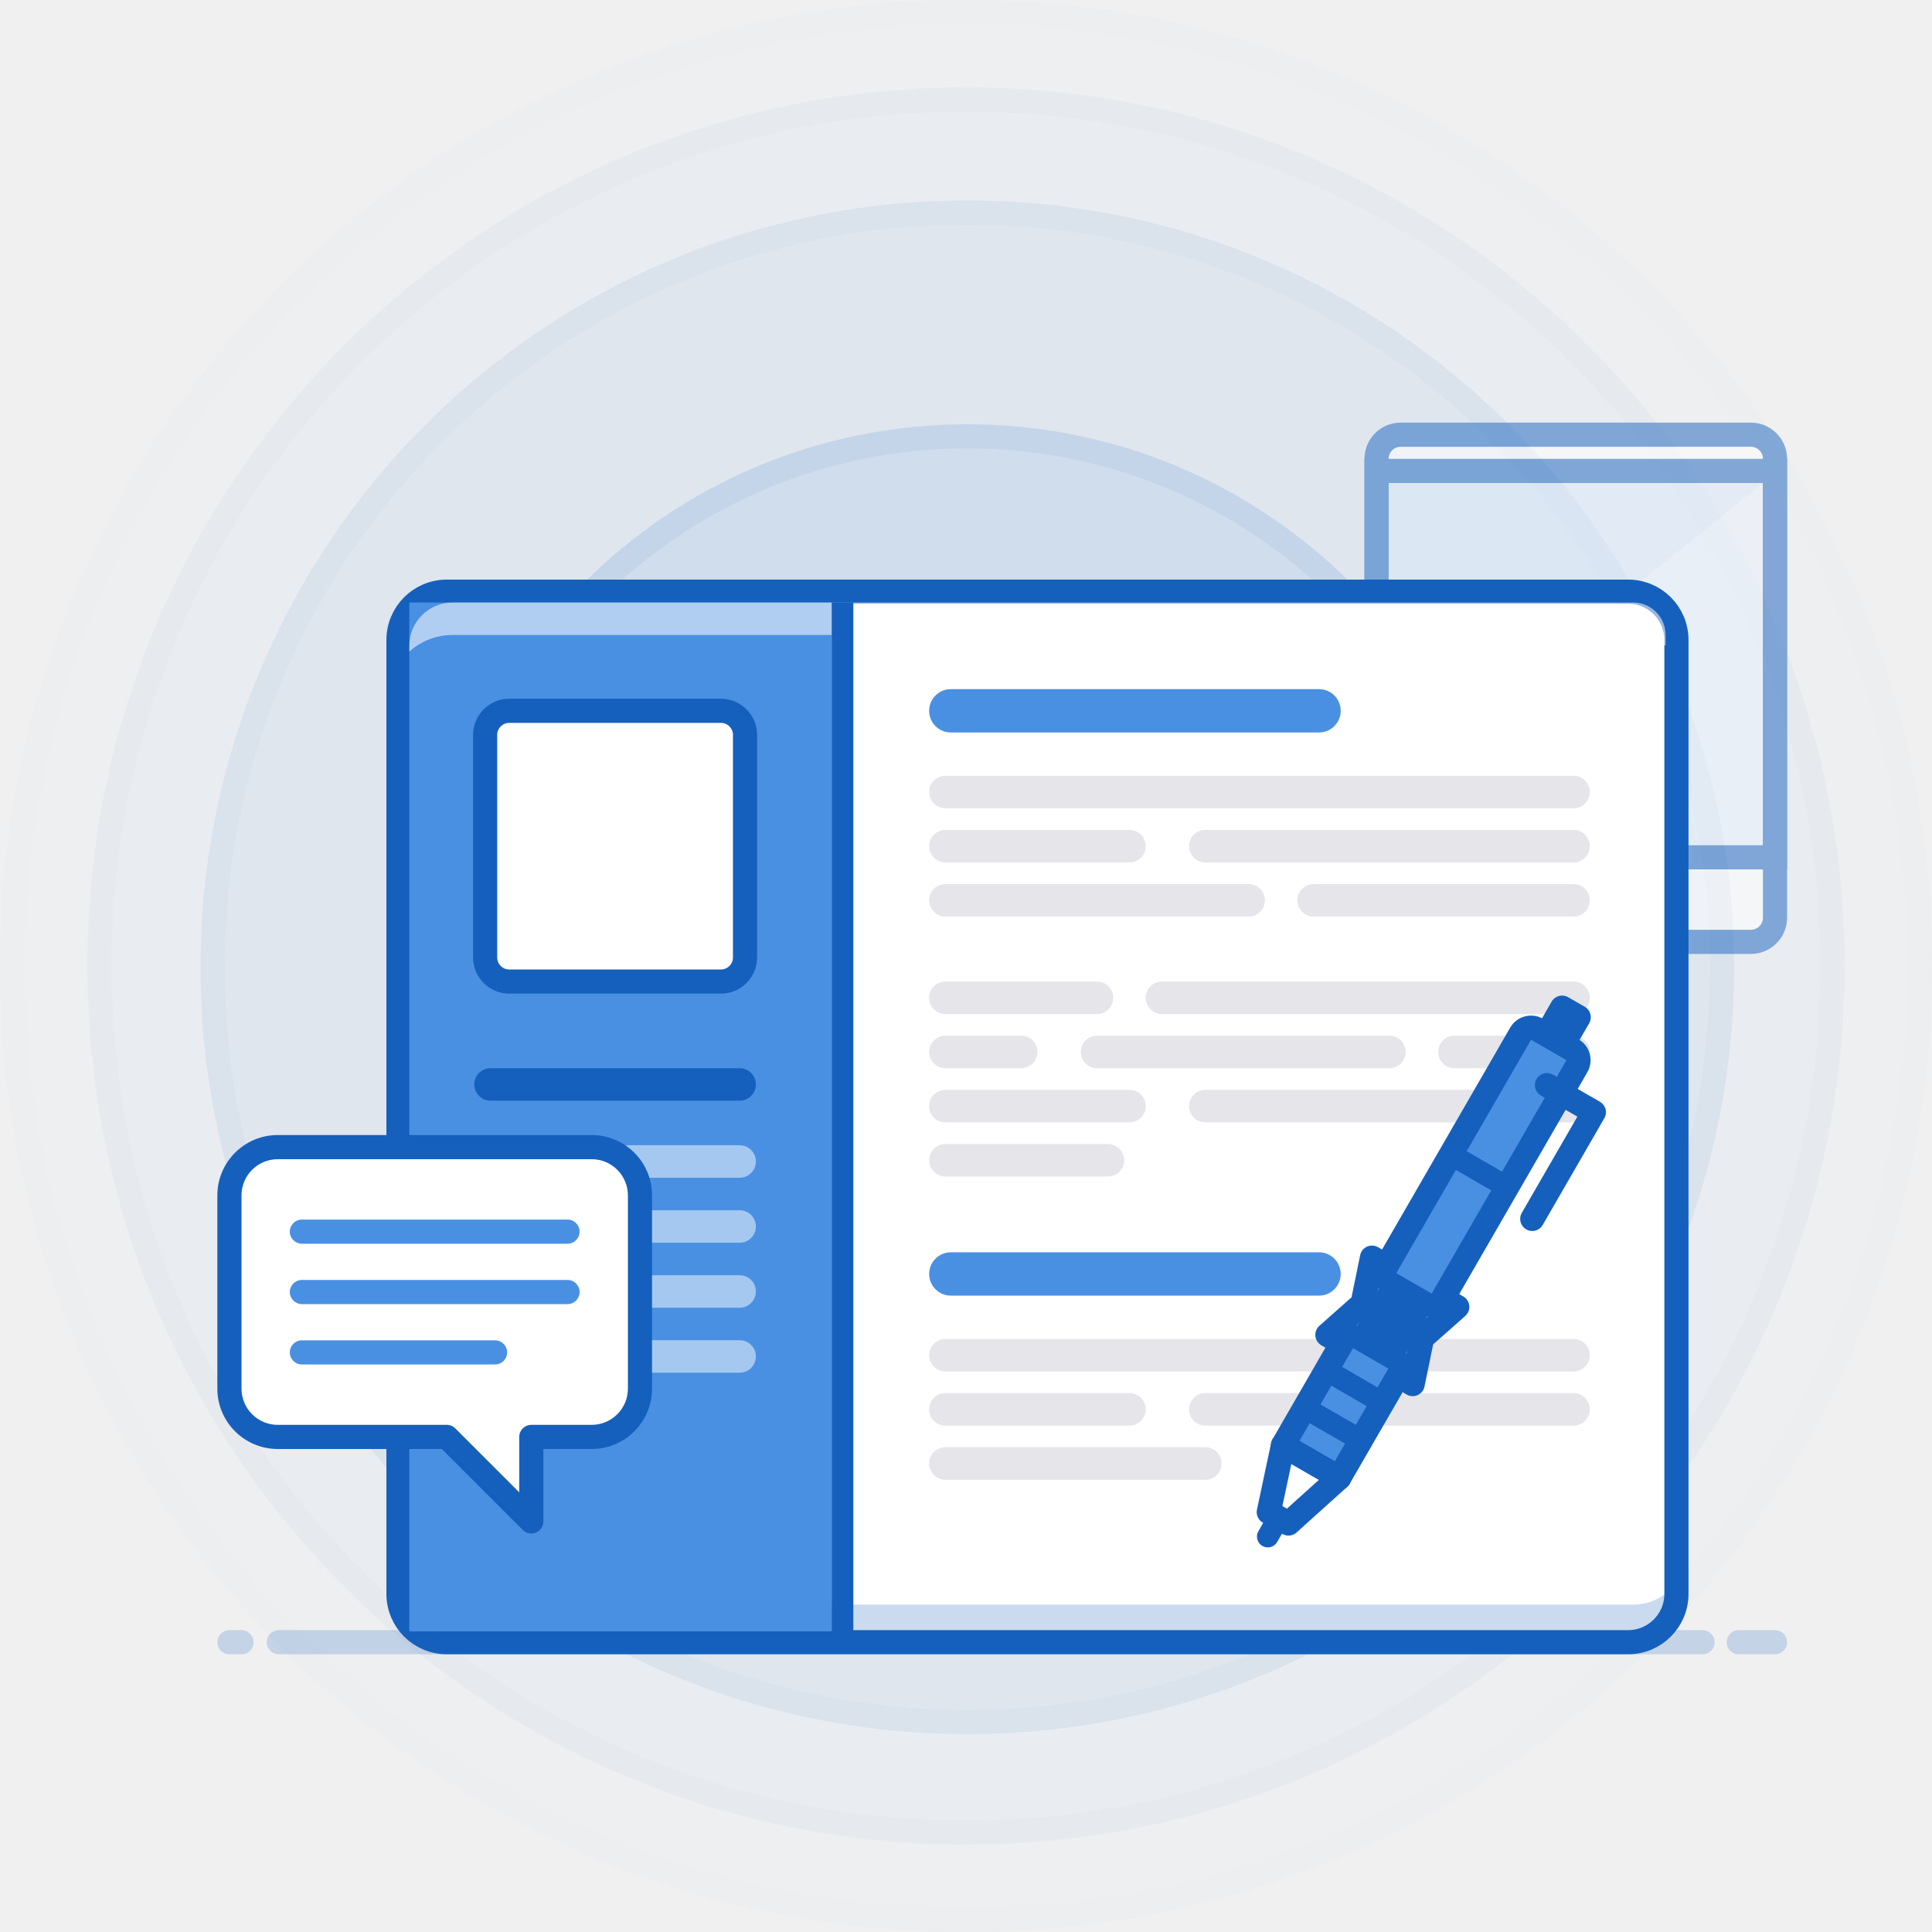
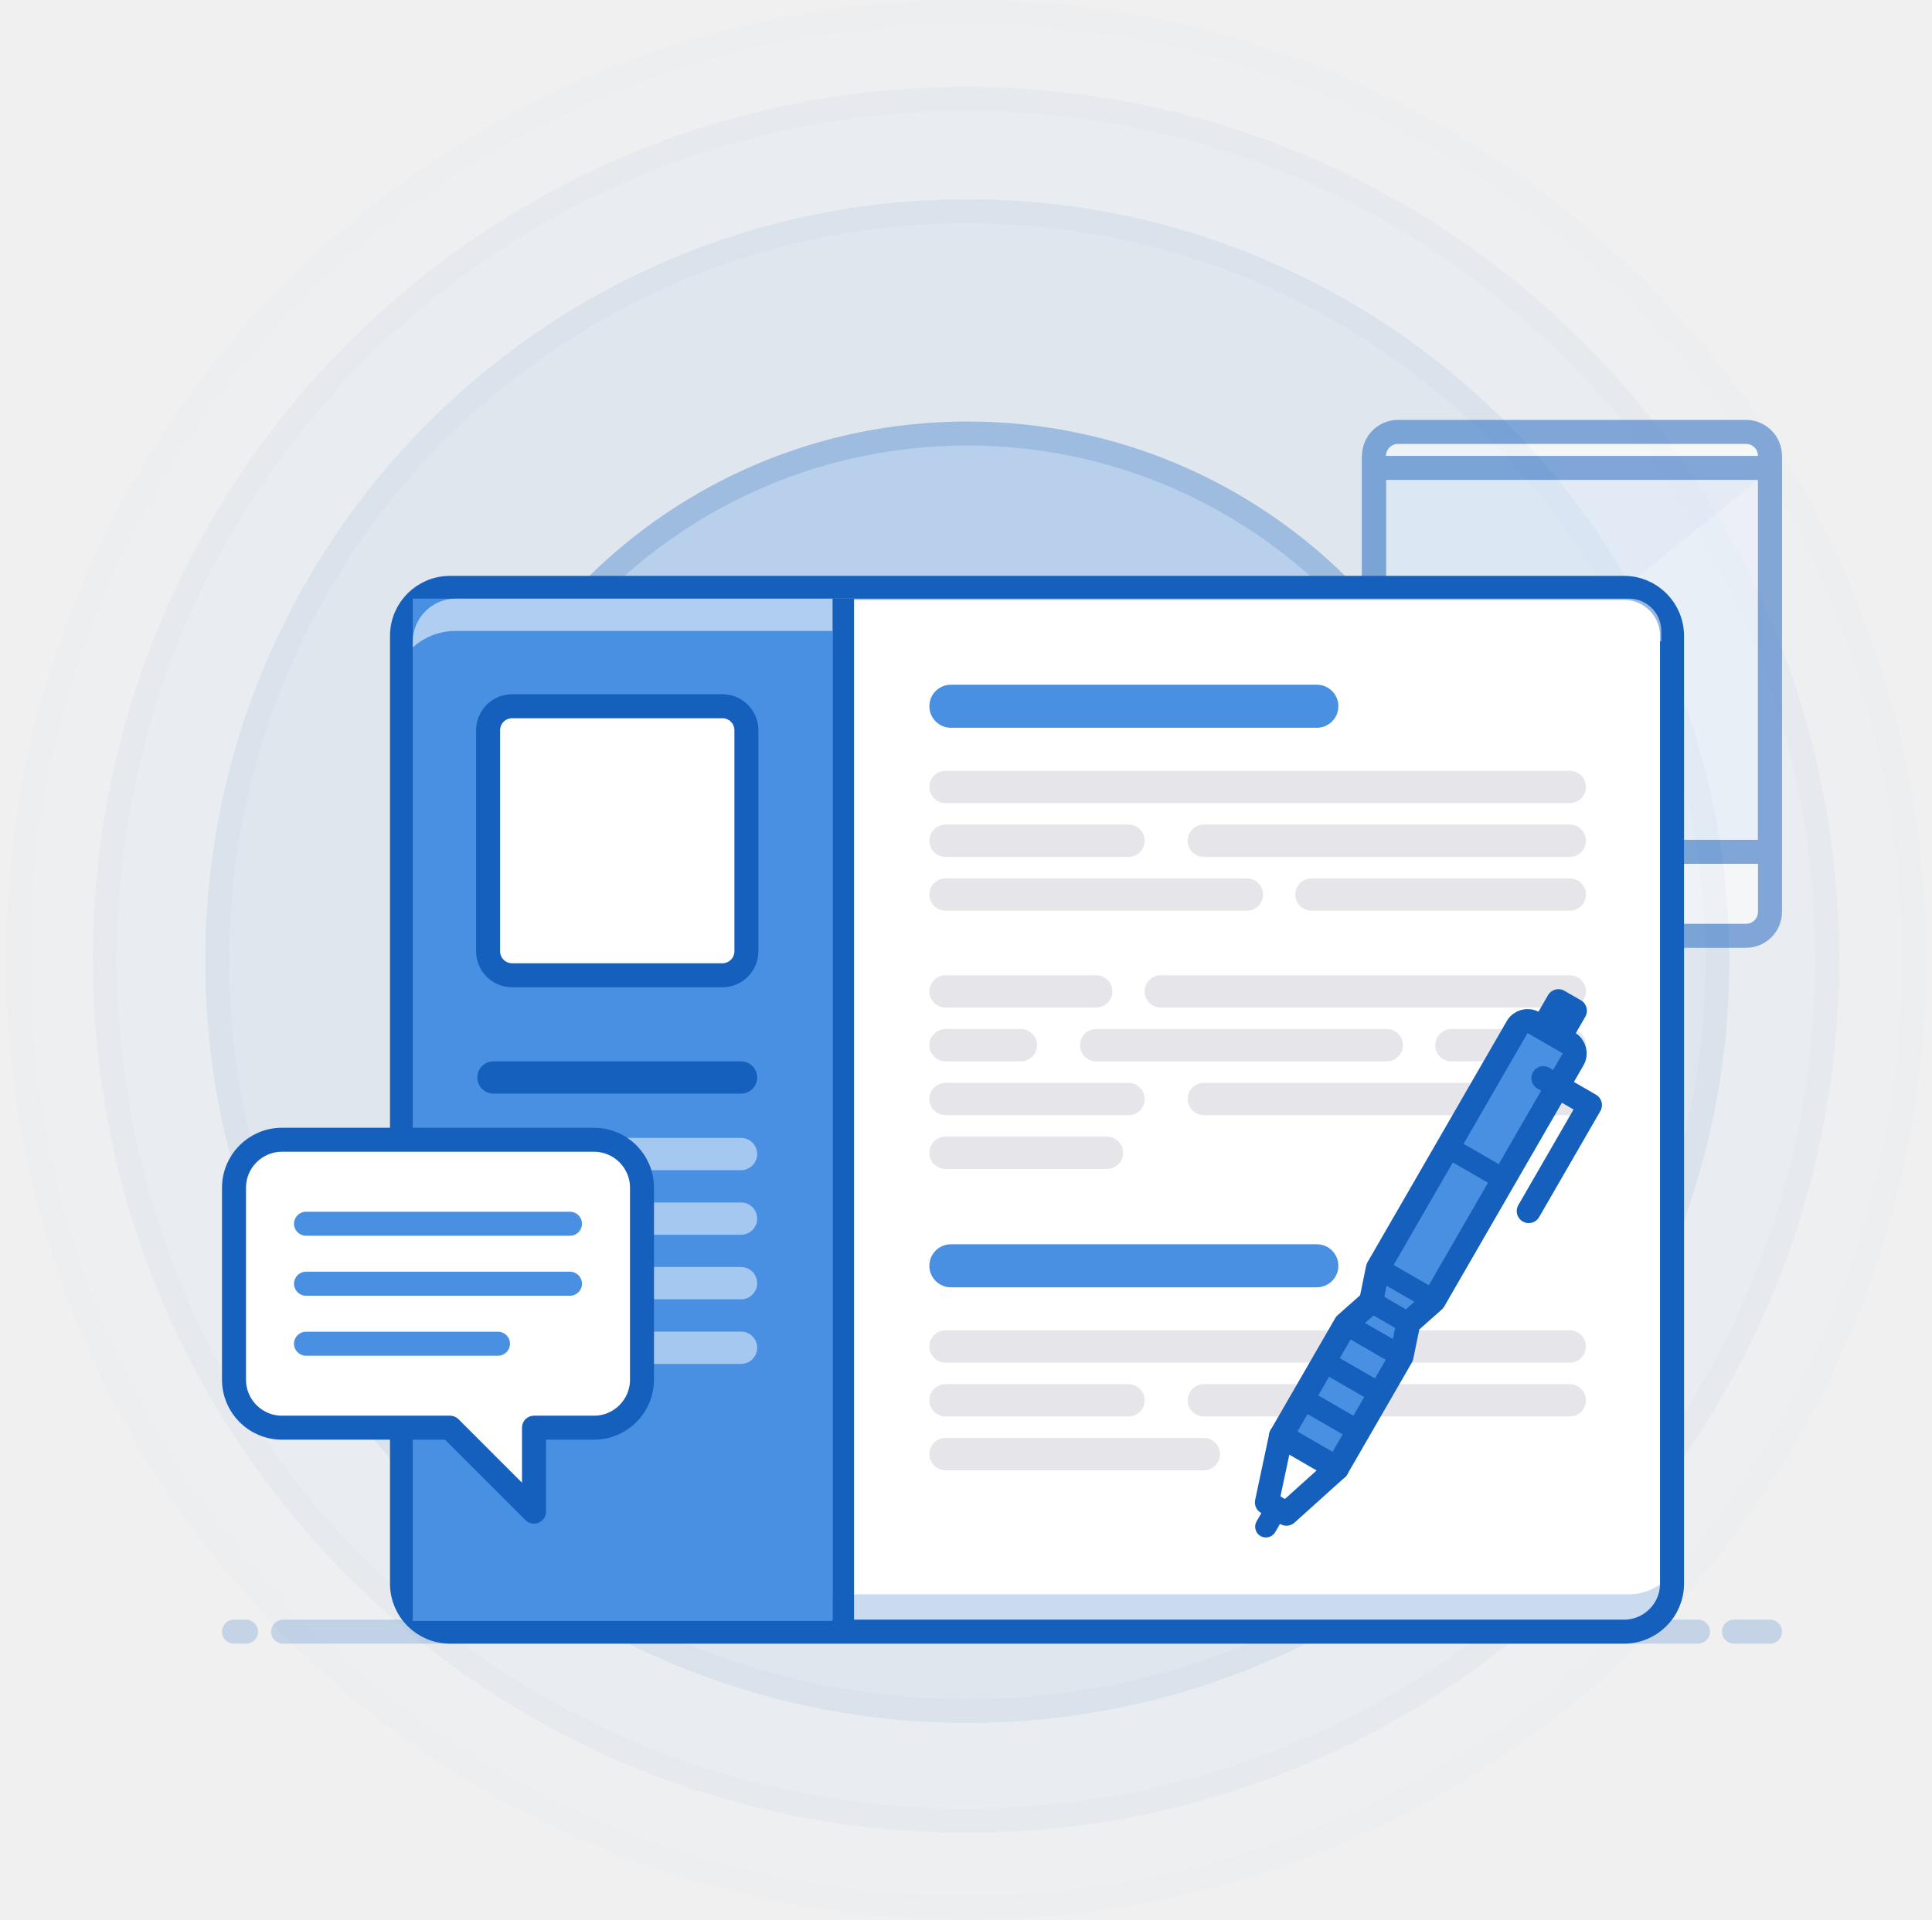
- <svg xmlns="http://www.w3.org/2000/svg" width="160" height="160" viewBox="0 0 160 160" fill="none">
-   <g id="Group 43">
-     <g id="Rings" opacity="0.4">
-       <path id="Oval" opacity="0.4" fill-rule="evenodd" clip-rule="evenodd" d="M80.106 124.078C104.391 124.078 124.078 104.391 124.078 80.106C124.078 55.822 104.391 36.135 80.106 36.135C55.822 36.135 36.135 55.822 36.135 80.106C36.135 104.391 55.822 124.078 80.106 124.078Z" fill="#4A90E2" fill-opacity="0.8" stroke="#1560BD" stroke-width="2" />
-       <path id="Oval_2" opacity="0.2" fill-rule="evenodd" clip-rule="evenodd" d="M80.106 142.604C114.623 142.604 142.604 114.623 142.604 80.106C142.604 45.59 114.623 17.609 80.106 17.609C45.59 17.609 17.609 45.59 17.609 80.106C17.609 114.623 45.59 142.604 80.106 142.604Z" fill="#4A90E2" fill-opacity="0.8" stroke="#1560BD" stroke-width="2" />
-       <path id="Oval_3" opacity="0.1" fill-rule="evenodd" clip-rule="evenodd" d="M80 151.76C119.632 151.76 151.76 119.632 151.76 80C151.76 40.368 119.632 8.24 80 8.24C40.368 8.24 8.24 40.368 8.24 80C8.24 119.632 40.368 151.76 80 151.76Z" fill="#4A90E2" fill-opacity="0.8" stroke="#1560BD" stroke-width="2" />
-       <path id="Oval_4" opacity="0.04" fill-rule="evenodd" clip-rule="evenodd" d="M80 159C123.63 159 159 123.63 159 80C159 36.37 123.63 1 80 1C36.37 1 1 36.37 1 80C1 123.63 36.37 159 80 159Z" fill="#4A90E2" fill-opacity="0.8" stroke="#1560BD" stroke-width="2" />
-       <path id="Oval_5" opacity="0.4" fill-rule="evenodd" clip-rule="evenodd" d="M80.106 99.803C90.985 99.803 99.803 90.985 99.803 80.106C99.803 69.228 90.985 60.41 80.106 60.41C69.228 60.41 60.41 69.228 60.41 80.106C60.41 90.985 69.228 99.803 80.106 99.803Z" fill="#4A90E2" fill-opacity="0.8" stroke="#1560BD" stroke-width="2" />
-     </g>
-     <g id="News">
-       <g id="Group 4" opacity="0.5">
-         <rect id="Rectangle" x="114" y="36" width="33" height="42" rx="2" fill="white" stroke="#1560BD" stroke-width="2" />
-         <rect id="Rectangle_2" x="114" y="39" width="33" height="32" fill="#4A90E2" fill-opacity="0.12" stroke="#1560BD" stroke-width="2" />
-         <path id="Rectangle_3" opacity="0.1" fill-rule="evenodd" clip-rule="evenodd" d="M115 40H146L115 65V40Z" fill="#4A90E2" />
-         <path id="Oval_6" d="M131 74.5C131 74.776 130.776 75 130.5 75C130.224 75 130 74.776 130 74.5C130 74.224 130.224 74 130.5 74C130.776 74 131 74.224 131 74.5Z" fill="#4A90E2" stroke="#1560BD" stroke-width="2" />
+ <svg xmlns="http://www.w3.org/2000/svg" width="161px" height="160px" viewBox="0 0 161 160" version="1.1">
+   <g id="Illustration" stroke="none" stroke-width="1" fill="none" fill-rule="evenodd">
+     <g id="icon-03" transform="translate(1.5, 1)">
+       <g id="Rings" opacity="0.4" fill="#4A90E2" fill-opacity="0.8" stroke="#1560BD" stroke-width="2">
+         <circle id="Oval" cx="79.106" cy="79.106" r="43.972" />
+         <circle id="Oval" opacity="0.2" cx="79.106" cy="79.106" r="62.497" />
+         <circle id="Oval" opacity="0.1" cx="79" cy="79" r="71.76" />
+         <circle id="Oval" opacity="0.04" cx="79" cy="79" r="79" />
+         <circle id="Oval" cx="79.106" cy="79.106" r="19.697" />
      </g>
-       <path id="Path 4" opacity="0.2" d="M23.093 136H141" stroke="#1560BD" stroke-width="2" stroke-linecap="round" />
-       <path id="Path 4_2" opacity="0.2" d="M19 136H20" stroke="#1560BD" stroke-width="2" stroke-linecap="round" />
-       <path id="Path 4_3" opacity="0.2" d="M144 136H147" stroke="#1560BD" stroke-width="2" stroke-linecap="round" />
-     </g>
-     <g id="Group 42">
-       <rect id="Rectangle_4" x="33" y="49" width="105.835" height="87" rx="4" fill="white" stroke="#1560BD" stroke-width="2" />
-       <path id="Combined Shape" opacity="0.12" d="M33.897 131.516L33.938 131.552C34.829 132.334 35.982 132.827 37.252 132.881L37.465 132.886L135.247 132.886L135.448 132.881L135.652 132.867C136.46 132.791 137.204 132.505 137.83 132.065L137.938 131.985V132.886C137.938 134.322 136.81 135.503 135.382 135.573L135.225 135.577L37.484 135.577C35.503 135.577 33.897 133.97 33.897 131.989V131.516Z" fill="#1560BD" />
-       <path id="Combined Shape_2" opacity="0.12" d="M33.897 131.516L33.938 131.552C34.829 132.334 35.982 132.827 37.252 132.881L37.465 132.886L135.247 132.886L135.448 132.881L135.652 132.867C136.46 132.791 137.204 132.505 137.83 132.065L137.938 131.985V132.886C137.938 134.322 136.81 135.503 135.382 135.573L135.225 135.577L37.484 135.577C35.503 135.577 33.897 133.97 33.897 131.989V131.516Z" fill="#1560BD" />
-       <rect id="Rectangle_5" x="33.897" y="49.897" width="34.979" height="85.206" fill="#4A90E2" />
-       <rect id="Rectangle_6" x="40.175" y="58.866" width="21.526" height="22.423" rx="2" fill="white" stroke="#1560BD" stroke-width="2" />
-       <rect id="Rectangle_7" x="76.948" y="57.072" width="34.083" height="3.588" rx="1.794" fill="#4A90E2" />
-       <rect id="Rectangle_8" x="39.278" y="88.464" width="23.32" height="2.691" rx="1.345" fill="#1560BD" />
-       <rect id="Rectangle_9" opacity="0.5" x="39.278" y="94.845" width="23.32" height="2.691" rx="1.345" fill="white" />
-       <rect id="Rectangle_10" opacity="0.5" x="39.278" y="100.227" width="23.32" height="2.691" rx="1.345" fill="white" />
-       <rect id="Rectangle_11" opacity="0.5" x="39.278" y="105.608" width="23.32" height="2.691" rx="1.345" fill="white" />
-       <rect id="Rectangle_12" opacity="0.5" x="39.278" y="110.99" width="23.32" height="2.691" rx="1.345" fill="white" />
-       <rect id="Rectangle_13" x="76.948" y="64.247" width="54.711" height="2.691" rx="1.345" fill="#E5E5EA" />
-       <rect id="Rectangle_14" x="76.948" y="94.742" width="16.144" height="2.691" rx="1.345" fill="#E5E5EA" />
-       <rect id="Rectangle_15" x="76.948" y="90.258" width="17.938" height="2.691" rx="1.345" fill="#E5E5EA" />
-       <rect id="Rectangle_16" x="98.474" y="90.258" width="33.186" height="2.691" rx="1.345" fill="#E5E5EA" />
-       <rect id="Rectangle_17" x="76.948" y="68.732" width="17.938" height="2.691" rx="1.345" fill="#E5E5EA" />
-       <rect id="Rectangle_18" x="98.474" y="68.732" width="33.186" height="2.691" rx="1.345" fill="#E5E5EA" />
-       <rect id="Rectangle_19" x="76.948" y="73.217" width="27.804" height="2.691" rx="1.345" fill="#E5E5EA" />
-       <rect id="Rectangle_20" x="76.948" y="103.711" width="34.083" height="3.588" rx="1.794" fill="#4A90E2" />
-       <rect id="Rectangle_21" x="76.948" y="110.887" width="54.711" height="2.691" rx="1.345" fill="#E5E5EA" />
-       <rect id="Rectangle_22" x="76.948" y="115.371" width="17.938" height="2.691" rx="1.345" fill="#E5E5EA" />
-       <rect id="Rectangle_23" x="98.474" y="115.371" width="33.186" height="2.691" rx="1.345" fill="#E5E5EA" />
-       <rect id="Rectangle_24" x="76.948" y="119.856" width="24.216" height="2.691" rx="1.345" fill="#E5E5EA" />
-       <rect id="Rectangle_25" x="107.443" y="73.217" width="24.216" height="2.691" rx="1.345" fill="#E5E5EA" />
-       <rect id="Rectangle_26" x="76.948" y="81.289" width="15.247" height="2.691" rx="1.345" fill="#E5E5EA" />
-       <rect id="Rectangle_27" x="89.505" y="85.773" width="26.907" height="2.691" rx="1.345" fill="#E5E5EA" />
-       <rect id="Rectangle_28" x="119.103" y="85.773" width="12.557" height="2.691" rx="1.345" fill="#E5E5EA" />
-       <rect id="Rectangle_29" x="94.887" y="81.289" width="36.773" height="2.691" rx="1.345" fill="#E5E5EA" />
-       <rect id="Rectangle_30" x="76.948" y="85.773" width="8.969" height="2.691" rx="1.345" fill="#E5E5EA" />
-       <path id="Combined Shape_3" opacity="0.556" d="M33.897 53.958L33.938 53.922C34.829 53.14 35.982 52.647 37.252 52.593L37.465 52.588L135.247 52.588L135.448 52.593L135.652 52.607C136.46 52.683 137.204 52.968 137.83 53.409L137.938 53.488V52.588C137.938 51.152 136.81 49.971 135.382 49.901L135.225 49.897L37.484 49.897C35.503 49.897 33.897 51.503 33.897 53.485V53.958Z" fill="white" />
-       <g id="Group 41">
-         <g id="Combined Shape_4">
-           <path fill-rule="evenodd" clip-rule="evenodd" d="M127.297 85.241C126.818 84.965 126.207 85.129 125.931 85.607L114.822 104.847L113.621 104.153L113.343 105.513L112.841 107.965L110.968 109.625L109.93 110.546L111.132 111.24L106.25 119.695L110.911 122.385L115.792 113.93L116.994 114.624L117.272 113.265L117.774 110.813L119.646 109.152L120.684 108.232L119.483 107.538L130.591 88.298C130.867 87.82 130.703 87.208 130.225 86.932L127.297 85.241ZM115.737 110.791L113.878 109.718L113.333 110.201L115.591 111.505L115.737 110.791ZM116.737 109.059L117.281 108.576L115.024 107.273L114.878 107.986L116.737 109.059Z" fill="#4A90E2" />
-           <path d="M125.931 85.607L125.065 85.107L125.931 85.607ZM114.822 104.847L114.322 105.713C114.552 105.846 114.825 105.882 115.081 105.813C115.337 105.744 115.556 105.577 115.688 105.347L114.822 104.847ZM113.621 104.153L114.121 103.287C113.842 103.127 113.504 103.11 113.211 103.241C112.918 103.373 112.706 103.638 112.641 103.953L113.621 104.153ZM113.343 105.513L114.322 105.713L114.322 105.713L113.343 105.513ZM112.841 107.965L113.504 108.713C113.666 108.569 113.777 108.377 113.821 108.165L112.841 107.965ZM110.968 109.625L111.632 110.374L111.632 110.374L110.968 109.625ZM109.93 110.546L109.267 109.798C109.026 110.011 108.903 110.327 108.935 110.647C108.968 110.967 109.152 111.251 109.43 111.412L109.93 110.546ZM111.132 111.24L111.998 111.74C112.274 111.261 112.11 110.65 111.632 110.374L111.132 111.24ZM106.25 119.695L105.384 119.195C105.108 119.673 105.272 120.284 105.75 120.561L106.25 119.695ZM110.911 122.385L110.411 123.251C110.889 123.527 111.501 123.364 111.777 122.885L110.911 122.385ZM115.792 113.93L116.292 113.064C115.814 112.788 115.202 112.952 114.926 113.43L115.792 113.93ZM116.994 114.624L116.494 115.49C116.772 115.651 117.111 115.668 117.404 115.536C117.697 115.404 117.909 115.14 117.973 114.825L116.994 114.624ZM117.272 113.265L116.292 113.064L116.292 113.064L117.272 113.265ZM117.774 110.813L117.11 110.065C116.948 110.208 116.837 110.4 116.794 110.612L117.774 110.813ZM119.646 109.152L118.983 108.404L118.983 108.404L119.646 109.152ZM120.684 108.232L121.348 108.98C121.588 108.767 121.712 108.451 121.679 108.131C121.647 107.811 121.463 107.526 121.184 107.366L120.684 108.232ZM119.483 107.538L118.617 107.038C118.484 107.268 118.448 107.541 118.517 107.797C118.586 108.053 118.753 108.271 118.983 108.404L119.483 107.538ZM130.591 88.298L131.457 88.798L130.591 88.298ZM113.878 109.718L114.378 108.852C114.005 108.637 113.537 108.685 113.215 108.97L113.878 109.718ZM115.737 110.791L116.716 110.992C116.803 110.57 116.609 110.141 116.237 109.925L115.737 110.791ZM113.333 110.201L112.67 109.453C112.429 109.666 112.306 109.982 112.338 110.302C112.371 110.622 112.555 110.907 112.833 111.067L113.333 110.201ZM115.591 111.505L115.091 112.371C115.369 112.531 115.708 112.548 116.001 112.417C116.294 112.285 116.506 112.02 116.57 111.705L115.591 111.505ZM117.281 108.576L117.945 109.324C118.185 109.111 118.309 108.795 118.276 108.475C118.244 108.156 118.06 107.871 117.781 107.71L117.281 108.576ZM116.737 109.059L116.237 109.925C116.609 110.141 117.078 110.093 117.4 109.807L116.737 109.059ZM115.024 107.273L115.524 106.407C115.246 106.246 114.907 106.229 114.614 106.361C114.321 106.493 114.109 106.758 114.044 107.072L115.024 107.273ZM114.878 107.986L113.898 107.786C113.812 108.207 114.005 108.637 114.378 108.852L114.878 107.986ZM126.797 86.107L126.797 86.107L127.797 84.375C126.84 83.823 125.617 84.15 125.065 85.107L126.797 86.107ZM115.688 105.347L126.797 86.107L125.065 85.107L113.956 104.347L115.688 105.347ZM115.322 103.981L114.121 103.287L113.121 105.019L114.322 105.713L115.322 103.981ZM112.641 103.953L112.363 105.312L114.322 105.713L114.601 104.354L112.641 103.953ZM112.363 105.312L111.861 107.764L113.821 108.165L114.322 105.713L112.363 105.312ZM112.177 107.217L110.305 108.877L111.632 110.374L113.504 108.713L112.177 107.217ZM110.305 108.877L109.267 109.798L110.594 111.294L111.632 110.374L110.305 108.877ZM109.43 111.412L110.632 112.106L111.632 110.374L110.43 109.68L109.43 111.412ZM110.266 110.74L105.384 119.195L107.116 120.195L111.998 111.74L110.266 110.74ZM105.75 120.561L110.411 123.251L111.411 121.519L106.75 118.829L105.75 120.561ZM111.777 122.885L116.658 114.43L114.926 113.43L110.045 121.885L111.777 122.885ZM115.292 114.796L116.494 115.49L117.494 113.758L116.292 113.064L115.292 114.796ZM117.973 114.825L118.252 113.465L116.292 113.064L116.014 114.424L117.973 114.825ZM118.252 113.465L118.753 111.013L116.794 110.612L116.292 113.064L118.252 113.465ZM118.437 111.561L120.31 109.9L118.983 108.404L117.11 110.065L118.437 111.561ZM120.31 109.9L121.348 108.98L120.021 107.483L118.983 108.404L120.31 109.9ZM121.184 107.366L119.983 106.672L118.983 108.404L120.184 109.098L121.184 107.366ZM129.725 87.798L118.617 107.038L120.349 108.038L131.457 88.798L129.725 87.798ZM129.725 87.798L129.725 87.798L131.457 88.798C132.009 87.841 131.682 86.618 130.725 86.066L129.725 87.798ZM126.797 86.107L129.725 87.798L130.725 86.066L127.797 84.375L126.797 86.107ZM113.378 110.584L115.237 111.657L116.237 109.925L114.378 108.852L113.378 110.584ZM113.997 110.95L114.541 110.466L113.215 108.97L112.67 109.453L113.997 110.95ZM116.091 110.639L113.833 109.335L112.833 111.067L115.091 112.371L116.091 110.639ZM114.757 110.591L114.611 111.304L116.57 111.705L116.716 110.992L114.757 110.591ZM116.618 107.828L116.073 108.311L117.4 109.807L117.945 109.324L116.618 107.828ZM114.524 108.139L116.781 109.442L117.781 107.71L115.524 106.407L114.524 108.139ZM115.858 108.187L116.004 107.473L114.044 107.072L113.898 107.786L115.858 108.187ZM117.237 108.193L115.378 107.12L114.378 108.852L116.237 109.925L117.237 108.193Z" fill="#1560BD" />
+       <g id="News" transform="translate(18, 35)">
+         <g id="Group-4" opacity="0.5" transform="translate(95, 0)">
+           <rect id="Rectangle" stroke="#1560BD" stroke-width="2" fill="#FFFFFF" x="0" y="0" width="33" height="42" rx="2" />
+           <rect id="Rectangle" stroke="#1560BD" stroke-width="2" fill-opacity="0.12" fill="#4A90E2" x="0" y="3" width="33" height="32" />
+           <polygon id="Rectangle" fill="#4A90E2" opacity="0.1" points="1 4 32 4 1 29" />
+           <circle id="Oval" stroke="#1560BD" stroke-width="2" fill="#4A90E2" cx="16.5" cy="38.5" r="1" />
        </g>
-         <path id="Rectangle_31" fill-rule="evenodd" clip-rule="evenodd" d="M106.25 119.695L110.911 122.385L106.705 126.171L105.074 125.23L106.25 119.695Z" fill="white" stroke="#1560BD" stroke-width="2" stroke-linejoin="round" />
-         <path id="Path 9" d="M128.113 89.866L131.997 92.108L126.895 100.946" stroke="#1560BD" stroke-width="2" stroke-linecap="round" stroke-linejoin="round" />
-         <path id="Rectangle_32" d="M128.501 82.949C128.777 82.47 129.389 82.306 129.867 82.583L131.242 83.376C131.72 83.653 131.884 84.264 131.608 84.743L129.866 87.76L126.759 85.966L128.501 82.949Z" fill="#1560BD" />
-         <path id="Rectangle Copy 2" d="M104.216 126.806C103.968 127.235 104.115 127.783 104.544 128.031C104.973 128.278 105.522 128.131 105.77 127.702L107.115 125.372L105.562 124.475L104.216 126.806Z" fill="#1560BD" />
-         <rect id="Rectangle_33" x="114.771" y="104.937" width="5.381" height="1.794" transform="rotate(30 114.771 104.937)" fill="#1560BD" />
-         <rect id="Rectangle_34" x="112.08" y="109.597" width="5.381" height="1.794" transform="rotate(30 112.08 109.597)" fill="#1560BD" />
-         <rect id="Rectangle_35" x="110.286" y="112.704" width="5.381" height="1.794" transform="rotate(30 110.286 112.704)" fill="#1560BD" />
-         <rect id="Rectangle_36" x="108.493" y="115.811" width="5.381" height="1.794" transform="rotate(30 108.493 115.811)" fill="#1560BD" />
-         <rect id="Rectangle_37" x="113.426" y="107.267" width="5.381" height="1.794" transform="rotate(30 113.426 107.267)" fill="#1560BD" />
-         <rect id="Rectangle_38" x="120.601" y="94.839" width="5.381" height="1.794" transform="rotate(30 120.601 94.8389)" fill="#1560BD" />
+         <line x1="4.093" y1="100" x2="122" y2="100" id="Path-4" stroke="#1560BD" stroke-width="2" opacity="0.2" stroke-linecap="round" />
+         <line x1="0" y1="100" x2="1" y2="100" id="Path-4" stroke="#1560BD" stroke-width="2" opacity="0.2" stroke-linecap="round" />
+         <line x1="125" y1="100" x2="128" y2="100" id="Path-4" stroke="#1560BD" stroke-width="2" opacity="0.2" stroke-linecap="round" />
      </g>
-       <rect id="Rectangle_39" x="68.876" y="49.897" width="1.794" height="86.103" fill="#1560BD" />
-     </g>
-     <g id="Group 31">
-       <g id="Combined Shape_5">
-         <path fill-rule="evenodd" clip-rule="evenodd" d="M23 95C20.791 95 19 96.791 19 99V115C19 117.209 20.791 119 23 119H37L44 126V119H49C51.209 119 53 117.209 53 115V99C53 96.791 51.209 95 49 95H23Z" fill="white" />
-         <path d="M37 119L37.707 118.293C37.52 118.105 37.265 118 37 118V119ZM44 126L43.293 126.707C43.579 126.993 44.009 127.079 44.383 126.924C44.756 126.769 45 126.404 45 126H44ZM44 119V118C43.448 118 43 118.448 43 119H44ZM20 99C20 97.343 21.343 96 23 96V94C20.239 94 18 96.239 18 99H20ZM20 115V99H18V115H20ZM23 118C21.343 118 20 116.657 20 115H18C18 117.761 20.239 120 23 120V118ZM37 118H23V120H37V118ZM44.707 125.293L37.707 118.293L36.293 119.707L43.293 126.707L44.707 125.293ZM43 119V126H45V119H43ZM49 118H44V120H49V118ZM52 115C52 116.657 50.657 118 49 118V120C51.761 120 54 117.761 54 115H52ZM52 99V115H54V99H52ZM49 96C50.657 96 52 97.343 52 99H54C54 96.239 51.761 94 49 94V96ZM23 96H49V94H23V96Z" fill="#1560BD" />
+       <g id="Group-42" transform="translate(32, 48)">
+         <rect id="Rectangle" stroke="#1560BD" stroke-width="2" fill="#FFFFFF" x="0" y="0" width="105.835" height="87" rx="4" />
+         <path d="M0.897,82.515 L0.938,82.552 C1.829,83.334 2.982,83.827 4.252,83.881 L4.465,83.886 L102.247,83.886 L102.448,83.881 L102.652,83.867 C103.46,83.791 104.204,83.505 104.83,83.065 L104.938,82.985 L104.938,83.886 C104.938,85.322 103.81,86.503 102.382,86.573 L102.225,86.577 L4.485,86.577 C2.503,86.577 0.897,84.97 0.897,82.989 L0.897,82.515 Z" id="Combined-Shape" fill="#1560BD" fill-rule="nonzero" opacity="0.12" />
+         <path d="M0.897,82.515 L0.938,82.552 C1.829,83.334 2.982,83.827 4.252,83.881 L4.465,83.886 L102.247,83.886 L102.448,83.881 L102.652,83.867 C103.46,83.791 104.204,83.505 104.83,83.065 L104.938,82.985 L104.938,83.886 C104.938,85.322 103.81,86.503 102.382,86.573 L102.225,86.577 L4.485,86.577 C2.503,86.577 0.897,84.97 0.897,82.989 L0.897,82.515 Z" id="Combined-Shape" fill="#1560BD" fill-rule="nonzero" opacity="0.12" />
+         <rect id="Rectangle" fill="#4A90E2" x="0.897" y="0.897" width="34.979" height="85.206" />
+         <rect id="Rectangle" stroke="#1560BD" stroke-width="2" fill="#FFFFFF" x="7.175" y="9.866" width="21.526" height="22.423" rx="2" />
+         <rect id="Rectangle" fill="#4A90E2" x="43.948" y="8.072" width="34.082" height="3.588" rx="1.794" />
+         <rect id="Rectangle" fill="#1560BD" x="6.278" y="39.464" width="23.32" height="2.691" rx="1.345" />
+         <rect id="Rectangle" fill="#FFFFFF" opacity="0.5" x="6.278" y="45.845" width="23.32" height="2.691" rx="1.345" />
+         <rect id="Rectangle" fill="#FFFFFF" opacity="0.5" x="6.278" y="51.227" width="23.32" height="2.691" rx="1.345" />
+         <rect id="Rectangle" fill="#FFFFFF" opacity="0.5" x="6.278" y="56.608" width="23.32" height="2.691" rx="1.345" />
+         <rect id="Rectangle" fill="#FFFFFF" opacity="0.5" x="6.278" y="61.99" width="23.32" height="2.691" rx="1.345" />
+         <rect id="Rectangle" fill="#E5E5EA" x="43.948" y="15.247" width="54.711" height="2.691" rx="1.345" />
+         <rect id="Rectangle" fill="#E5E5EA" x="43.948" y="45.742" width="16.144" height="2.691" rx="1.345" />
+         <rect id="Rectangle" fill="#E5E5EA" x="43.948" y="41.258" width="17.938" height="2.691" rx="1.345" />
+         <rect id="Rectangle" fill="#E5E5EA" x="65.474" y="41.258" width="33.186" height="2.691" rx="1.345" />
+         <rect id="Rectangle" fill="#E5E5EA" x="43.948" y="19.732" width="17.938" height="2.691" rx="1.345" />
+         <rect id="Rectangle" fill="#E5E5EA" x="65.474" y="19.732" width="33.186" height="2.691" rx="1.345" />
+         <rect id="Rectangle" fill="#E5E5EA" x="43.948" y="24.216" width="27.804" height="2.691" rx="1.345" />
+         <rect id="Rectangle" fill="#4A90E2" x="43.948" y="54.711" width="34.082" height="3.588" rx="1.794" />
+         <rect id="Rectangle" fill="#E5E5EA" x="43.948" y="61.887" width="54.711" height="2.691" rx="1.345" />
+         <rect id="Rectangle" fill="#E5E5EA" x="43.948" y="66.371" width="17.938" height="2.691" rx="1.345" />
+         <rect id="Rectangle" fill="#E5E5EA" x="65.474" y="66.371" width="33.186" height="2.691" rx="1.345" />
+         <rect id="Rectangle" fill="#E5E5EA" x="43.948" y="70.856" width="24.216" height="2.691" rx="1.345" />
+         <rect id="Rectangle" fill="#E5E5EA" x="74.443" y="24.216" width="24.216" height="2.691" rx="1.345" />
+         <rect id="Rectangle" fill="#E5E5EA" x="43.948" y="32.289" width="15.247" height="2.691" rx="1.345" />
+         <rect id="Rectangle" fill="#E5E5EA" x="56.505" y="36.773" width="26.907" height="2.691" rx="1.345" />
+         <rect id="Rectangle" fill="#E5E5EA" x="86.103" y="36.773" width="12.557" height="2.691" rx="1.345" />
+         <rect id="Rectangle" fill="#E5E5EA" x="61.887" y="32.289" width="36.773" height="2.691" rx="1.345" />
+         <rect id="Rectangle" fill="#E5E5EA" x="43.948" y="36.773" width="8.969" height="2.691" rx="1.345" />
+         <path d="M0.897,0.897 L0.938,0.934 C1.829,1.716 2.982,2.208 4.252,2.262 L4.465,2.267 L102.247,2.267 L102.448,2.263 L102.652,2.248 C103.46,2.173 104.204,1.887 104.83,1.446 L104.938,1.367 L104.938,2.267 C104.938,3.703 103.81,4.885 102.382,4.955 L102.225,4.958 L4.485,4.958 C2.503,4.958 0.897,3.352 0.897,1.37 L0.897,0.897 Z" id="Combined-Shape" fill="#FFFFFF" fill-rule="nonzero" opacity="0.556" transform="translate(52.91753, 2.92764) scale(1, -1) translate(-52.91753, -2.92764) " />
+         <g id="Group-41" transform="translate(86.10309, 57.40206) rotate(-330) translate(-86.10309, -57.40206) translate(81.61856, 31.39175)">
+           <path d="M2.16169076e-11,27.804 L2.16169076e-11,4.588 C2.16168399e-11,4.035 0.448,3.588 1,3.588 L4.381,3.588 C4.934,3.588 5.381,4.035 5.381,4.588 L5.381,27.804 L4.485,30.495 L5.381,33.186 L5.381,43.948 L2.16169076e-11,43.948 L2.16169076e-11,33.186 L0.897,30.495 L2.16169076e-11,27.804 Z" id="Combined-Shape" stroke="#1560BD" stroke-width="2" fill="#4A90E2" stroke-linejoin="round" />
+           <polygon id="Rectangle" stroke="#1560BD" stroke-width="2" fill="#FFFFFF" stroke-linejoin="round" points="0 43.948 5.381 43.948 3.632 49.33 1.749 49.33" />
+           <polyline id="Path-9" stroke="#1560BD" stroke-width="2" stroke-linecap="round" stroke-linejoin="round" points="4.02 7.185 8.504 7.185 8.504 17.389" />
+           <path d="M1.897,0 L3.485,0 C4.037,-1.01453063e-16 4.485,0.448 4.485,1 L4.485,4.485 L4.485,4.485 L0.897,4.485 L0.897,1 C0.897,0.448 1.345,1.01453063e-16 1.897,0 Z" id="Rectangle" fill="#1560BD" />
+           <path d="M2.691,48.433 C3.186,48.433 3.588,48.835 3.588,49.33 L3.588,52.021 L3.588,52.021 L1.794,52.021 L1.794,49.33 C1.794,48.835 2.195,48.433 2.691,48.433 Z" id="Rectangle-Copy-2" fill="#1560BD" transform="translate(2.690722, 50.2268) scale(1, -1) translate(-2.690722, -50.2268) " />
+           <rect id="Rectangle" fill="#1560BD" x="2.16169076e-11" y="26.907" width="5.381" height="1.794" />
+           <rect id="Rectangle" fill="#1560BD" x="2.16169076e-11" y="32.289" width="5.381" height="1.794" />
+           <rect id="Rectangle" fill="#1560BD" x="2.16169076e-11" y="35.876" width="5.381" height="1.794" />
+           <rect id="Rectangle" fill="#1560BD" x="2.16169076e-11" y="39.464" width="5.381" height="1.794" />
+           <rect id="Rectangle" fill="#1560BD" x="2.16169076e-11" y="29.598" width="5.381" height="1.794" />
+           <rect id="Rectangle" fill="#1560BD" x="2.16169076e-11" y="15.247" width="5.381" height="1.794" />
+         </g>
+         <rect id="Rectangle" fill="#1560BD" x="35.876" y="0.897" width="1.794" height="86.103" />
      </g>
-       <rect id="Rectangle_40" x="24" y="101" width="24" height="2" rx="1" fill="#4A90E2" />
-       <rect id="Rectangle_41" x="24" y="106" width="24" height="2" rx="1" fill="#4A90E2" />
-       <rect id="Rectangle_42" x="24" y="111" width="18" height="2" rx="1" fill="#4A90E2" />
+       <g id="Group-31" transform="translate(18, 94)">
+         <path d="M30,0 C32.209,-4.05812251e-16 34,1.791 34,4 L34,20 C34,22.209 32.209,24 30,24 L25,24 L25,31 L18,24 L4,24 C1.791,24 2.705415e-16,22.209 0,20 L0,4 C-2.705415e-16,1.791 1.791,4.05812251e-16 4,0 L30,0 Z" id="Combined-Shape" stroke="#1560BD" stroke-width="2" fill="#FFFFFF" stroke-linejoin="round" />
+         <rect id="Rectangle" fill="#4A90E2" x="5" y="6" width="24" height="2" rx="1" />
+         <rect id="Rectangle" fill="#4A90E2" x="5" y="11" width="24" height="2" rx="1" />
+         <rect id="Rectangle" fill="#4A90E2" x="5" y="16" width="18" height="2" rx="1" />
+       </g>
    </g>
  </g>
</svg>
